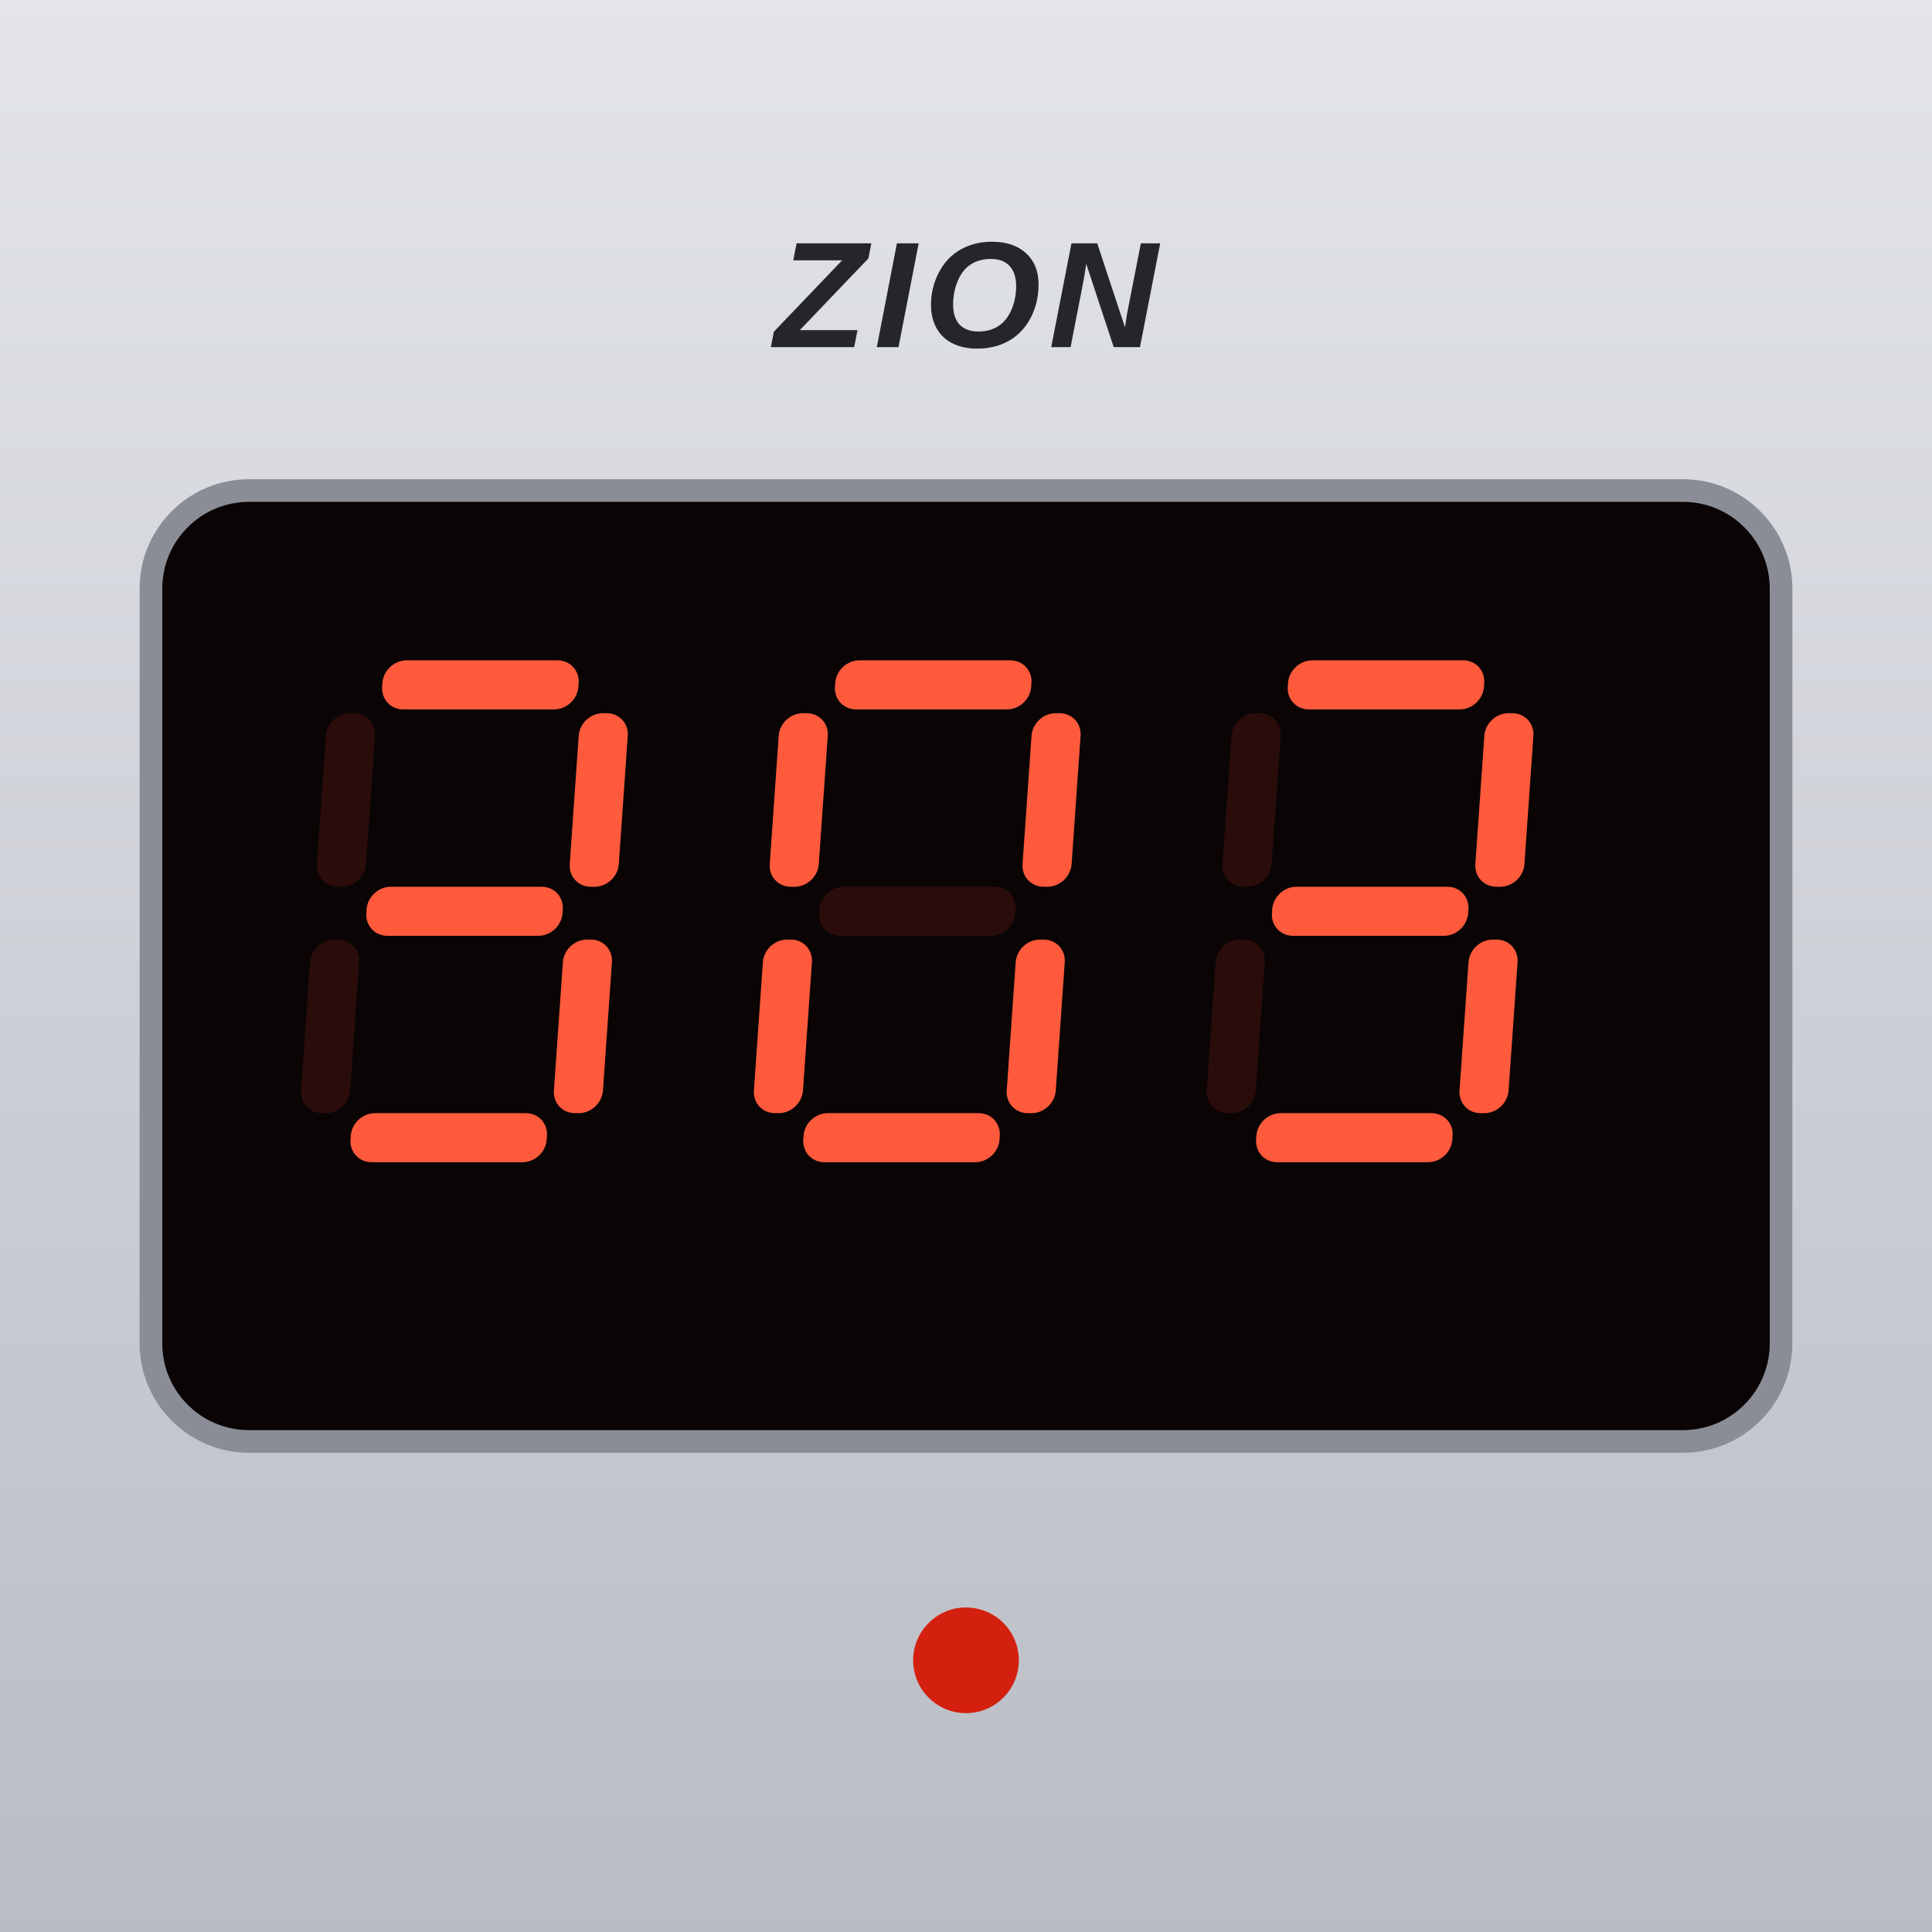
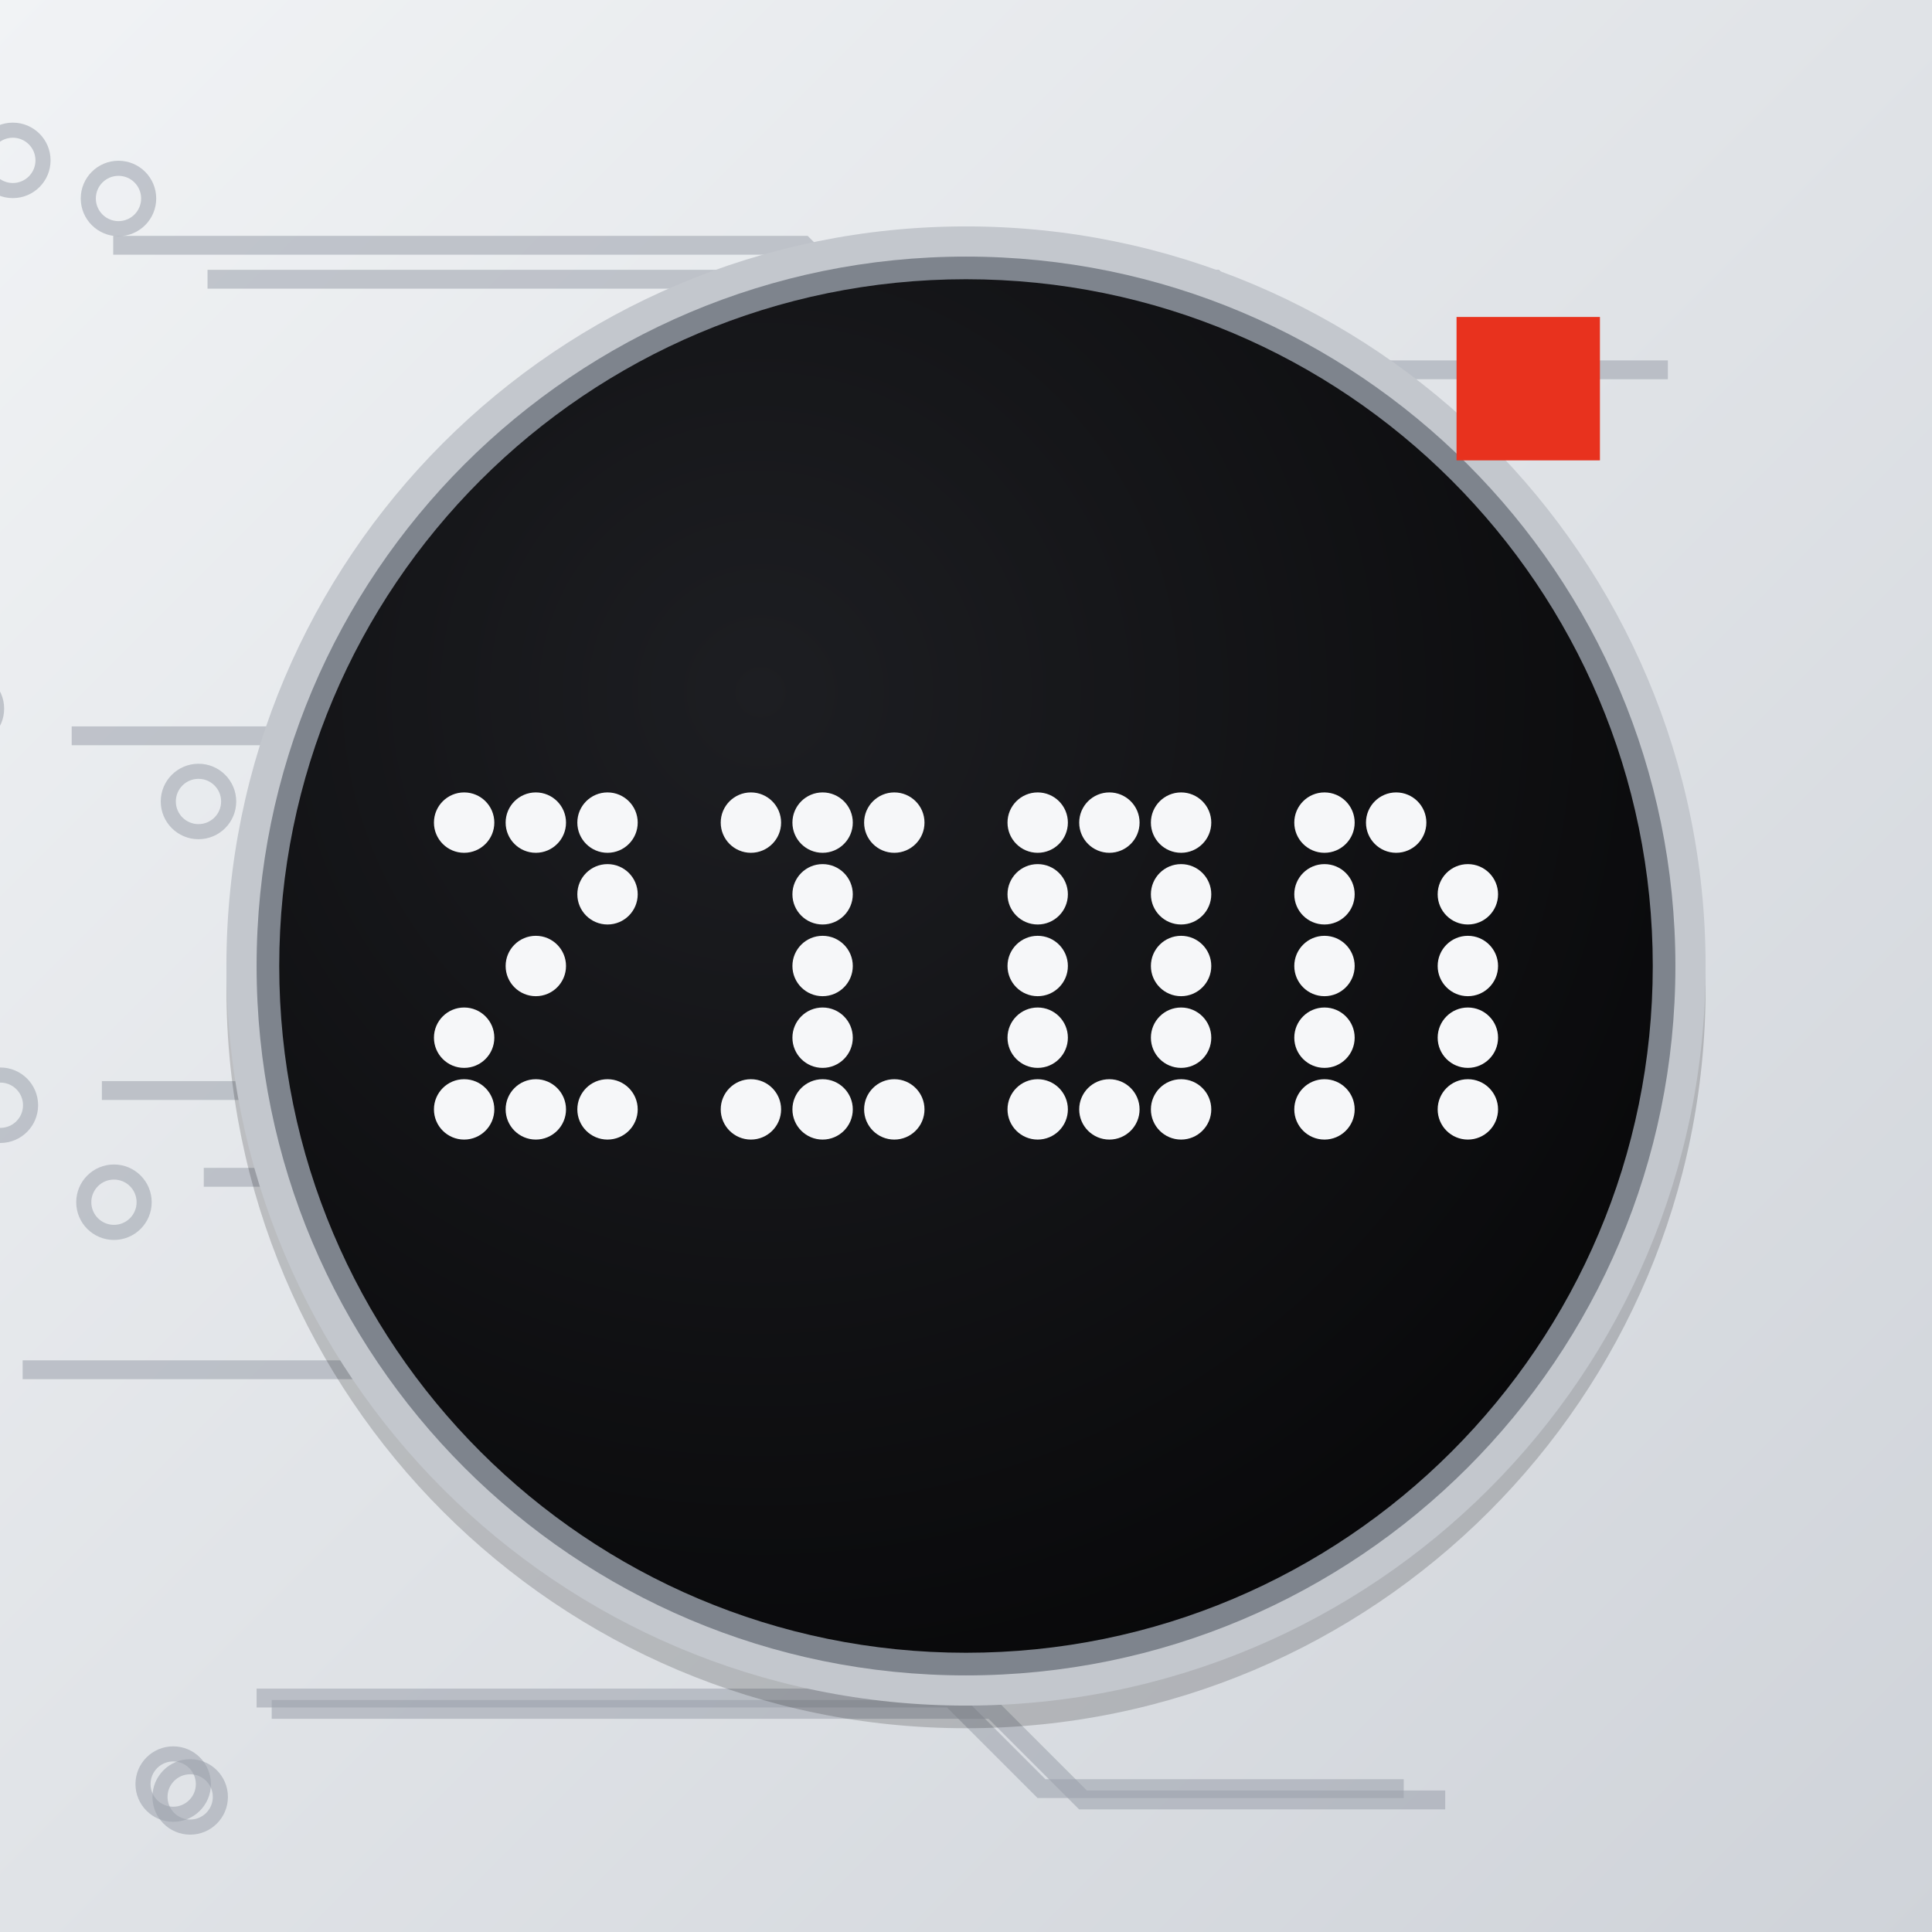
<svg xmlns="http://www.w3.org/2000/svg" viewBox="0 0 512 512">
  <defs>
-     <clipPath id="r">
-       <rect width="512" height="512" rx="0" />
-     </clipPath>
-     <linearGradient id="g" x1="0" y1="0" x2="0" y2="1">
-       <stop offset="0" stop-color="#e3e5ea" />
-       <stop offset="1" stop-color="#b9bcc4" />
+     <linearGradient id="b" x1="0" y1="0" x2="1" y2="1">
+       <stop offset="0" stop-color="#f1f3f5" />
+       <stop offset="1" stop-color="#cfd3d9" />
    </linearGradient>
-     <linearGradient id="d" x1="0" y1="0" x2="0" y2="1">
-       <stop offset="0" stop-color="#2c2e35" />
-       <stop offset="1" stop-color="#0d0e11" />
-     </linearGradient>
-     <radialGradient id="k" cx=".4" cy=".35" r=".8">
-       <stop offset="0" stop-color="#fafafa" />
-       <stop offset="1" stop-color="#b4b7bf" />
+     <radialGradient id="c" cx=".35" cy=".3" r=".9">
+       <stop offset="0" stop-color="#1d1e22" />
+       <stop offset="1" stop-color="#050506" />
    </radialGradient>
  </defs>
-   <g clip-path="url(#r)">
-     <rect width="512" height="512" fill="url(#g)" />
-     <rect x="40" y="130" width="432" height="252" rx="26" fill="#0a0405" stroke="#8a8d96" stroke-width="6" />
-     <g transform="translate(30,0) skewX(-4)" filter="none">
-       <rect x="84" y="175" width="52" height="13" rx="6" fill="#ff5a3c" />
-       <rect x="84" y="235" width="52" height="13" rx="6" fill="#ff5a3c" />
-       <rect x="84" y="295" width="52" height="13" rx="6" fill="#ff5a3c" />
-       <rect x="70" y="189" width="13" height="46" rx="6" fill="#2a0d0a" />
-       <rect x="137" y="189" width="13" height="46" rx="6" fill="#ff5a3c" />
-       <rect x="70" y="249" width="13" height="46" rx="6" fill="#2a0d0a" />
-       <rect x="137" y="249" width="13" height="46" rx="6" fill="#ff5a3c" />
-       <rect x="204" y="175" width="52" height="13" rx="6" fill="#ff5a3c" />
-       <rect x="204" y="235" width="52" height="13" rx="6" fill="#2a0d0a" />
-       <rect x="204" y="295" width="52" height="13" rx="6" fill="#ff5a3c" />
-       <rect x="190" y="189" width="13" height="46" rx="6" fill="#ff5a3c" />
-       <rect x="257" y="189" width="13" height="46" rx="6" fill="#ff5a3c" />
-       <rect x="190" y="249" width="13" height="46" rx="6" fill="#ff5a3c" />
-       <rect x="257" y="249" width="13" height="46" rx="6" fill="#ff5a3c" />
-       <rect x="324" y="175" width="52" height="13" rx="6" fill="#ff5a3c" />
-       <rect x="324" y="235" width="52" height="13" rx="6" fill="#ff5a3c" />
-       <rect x="324" y="295" width="52" height="13" rx="6" fill="#ff5a3c" />
-       <rect x="310" y="189" width="13" height="46" rx="6" fill="#2a0d0a" />
-       <rect x="377" y="189" width="13" height="46" rx="6" fill="#ff5a3c" />
-       <rect x="310" y="249" width="13" height="46" rx="6" fill="#2a0d0a" />
-       <rect x="377" y="249" width="13" height="46" rx="6" fill="#ff5a3c" />
-     </g>
-     <text x="256" y="92" text-anchor="middle" font-size="40" fill="#25262a" font-family="Liberation Sans,Helvetica,Arial,sans-serif" font-weight="900" font-style="italic" letter-spacing="2">ZION</text>
-     <circle cx="256" cy="440" r="14" fill="#d3200f" />
-   </g>
+   <rect width="512" height="512" fill="url(#b)" />
+   <path d="M19 195H280l24 24H400" fill="none" stroke="#9aa1ab" stroke-width="5" opacity=".55" />
+   <circle cx="-8.9" cy="187.8" r="8" fill="none" stroke="#9aa1ab" stroke-width="4" opacity=".55" />
+   <path d="M6 363H184l24 24H304" fill="none" stroke="#9aa1ab" stroke-width="5" opacity=".55" />
+   <circle cx="-23.4" cy="375.6" r="8" fill="none" stroke="#9aa1ab" stroke-width="4" opacity=".55" />
+   <path d="M68 450H252l24 24H372" fill="none" stroke="#9aa1ab" stroke-width="5" opacity=".55" />
+   <circle cx="45.9" cy="472.8" r="8" fill="none" stroke="#9aa1ab" stroke-width="4" opacity=".55" />
+   <path d="M74 217H248l24 24H368" fill="none" stroke="#9aa1ab" stroke-width="5" opacity=".55" />
+   <circle cx="52.6" cy="212.4" r="8" fill="none" stroke="#9aa1ab" stroke-width="4" opacity=".55" />
+   <path d="M27 289H196l24 24H316" fill="none" stroke="#9aa1ab" stroke-width="5" opacity=".55" />
+   <circle cx="0.1" cy="292.9" r="8" fill="none" stroke="#9aa1ab" stroke-width="4" opacity=".55" />
+   <path d="M55 74H322l24 24H442" fill="none" stroke="#9aa1ab" stroke-width="5" opacity=".55" />
+   <circle cx="31.4" cy="52.6" r="8" fill="none" stroke="#9aa1ab" stroke-width="4" opacity=".55" />
+   <path d="M30 65H213l24 24H333" fill="none" stroke="#9aa1ab" stroke-width="5" opacity=".55" />
+   <circle cx="3.4" cy="42.5" r="8" fill="none" stroke="#9aa1ab" stroke-width="4" opacity=".55" />
+   <path d="M54 312H229l24 24H349" fill="none" stroke="#9aa1ab" stroke-width="5" opacity=".55" />
+   <circle cx="30.2" cy="318.6" r="8" fill="none" stroke="#9aa1ab" stroke-width="4" opacity=".55" />
+   <path d="M72 453H263l24 24H383" fill="none" stroke="#9aa1ab" stroke-width="5" opacity=".55" />
+   <circle cx="50.4" cy="476.2" r="8" fill="none" stroke="#9aa1ab" stroke-width="4" opacity=".55" />
+   <circle cx="256" cy="262" r="196" fill="#000" opacity=".18" />
+   <circle cx="256" cy="256" r="196" fill="#c3c7cd" />
+   <circle cx="256" cy="256" r="188" fill="#7e848d" />
+   <circle cx="256" cy="256" r="182" fill="url(#c)" />
+   <circle cx="123.0" cy="218.0" r="8" fill="#f6f7f9" />
+   <circle cx="142.0" cy="218.0" r="8" fill="#f6f7f9" />
+   <circle cx="161.0" cy="218.0" r="8" fill="#f6f7f9" />
+   <circle cx="199.0" cy="218.0" r="8" fill="#f6f7f9" />
+   <circle cx="218.0" cy="218.0" r="8" fill="#f6f7f9" />
+   <circle cx="237.0" cy="218.0" r="8" fill="#f6f7f9" />
+   <circle cx="275.0" cy="218.0" r="8" fill="#f6f7f9" />
+   <circle cx="294.0" cy="218.0" r="8" fill="#f6f7f9" />
+   <circle cx="313.0" cy="218.0" r="8" fill="#f6f7f9" />
+   <circle cx="351.0" cy="218.0" r="8" fill="#f6f7f9" />
+   <circle cx="370.0" cy="218.0" r="8" fill="#f6f7f9" />
+   <circle cx="161.0" cy="237.0" r="8" fill="#f6f7f9" />
+   <circle cx="218.0" cy="237.0" r="8" fill="#f6f7f9" />
+   <circle cx="275.0" cy="237.0" r="8" fill="#f6f7f9" />
+   <circle cx="313.0" cy="237.0" r="8" fill="#f6f7f9" />
+   <circle cx="351.0" cy="237.0" r="8" fill="#f6f7f9" />
+   <circle cx="389.0" cy="237.0" r="8" fill="#f6f7f9" />
+   <circle cx="142.0" cy="256.0" r="8" fill="#f6f7f9" />
+   <circle cx="218.0" cy="256.0" r="8" fill="#f6f7f9" />
+   <circle cx="275.0" cy="256.0" r="8" fill="#f6f7f9" />
+   <circle cx="313.0" cy="256.0" r="8" fill="#f6f7f9" />
+   <circle cx="351.0" cy="256.0" r="8" fill="#f6f7f9" />
+   <circle cx="389.0" cy="256.0" r="8" fill="#f6f7f9" />
+   <circle cx="123.0" cy="275.0" r="8" fill="#f6f7f9" />
+   <circle cx="218.0" cy="275.0" r="8" fill="#f6f7f9" />
+   <circle cx="275.0" cy="275.0" r="8" fill="#f6f7f9" />
+   <circle cx="313.0" cy="275.0" r="8" fill="#f6f7f9" />
+   <circle cx="351.0" cy="275.0" r="8" fill="#f6f7f9" />
+   <circle cx="389.0" cy="275.0" r="8" fill="#f6f7f9" />
+   <circle cx="123.0" cy="294.0" r="8" fill="#f6f7f9" />
+   <circle cx="142.0" cy="294.0" r="8" fill="#f6f7f9" />
+   <circle cx="161.0" cy="294.0" r="8" fill="#f6f7f9" />
+   <circle cx="199.0" cy="294.0" r="8" fill="#f6f7f9" />
+   <circle cx="218.0" cy="294.0" r="8" fill="#f6f7f9" />
+   <circle cx="237.0" cy="294.0" r="8" fill="#f6f7f9" />
+   <circle cx="275.0" cy="294.0" r="8" fill="#f6f7f9" />
+   <circle cx="294.0" cy="294.0" r="8" fill="#f6f7f9" />
+   <circle cx="313.0" cy="294.0" r="8" fill="#f6f7f9" />
+   <circle cx="351.0" cy="294.0" r="8" fill="#f6f7f9" />
+   <circle cx="389.0" cy="294.0" r="8" fill="#f6f7f9" />
+   <rect x="386" y="84" width="38" height="38" fill="#e8321e" />
</svg>
